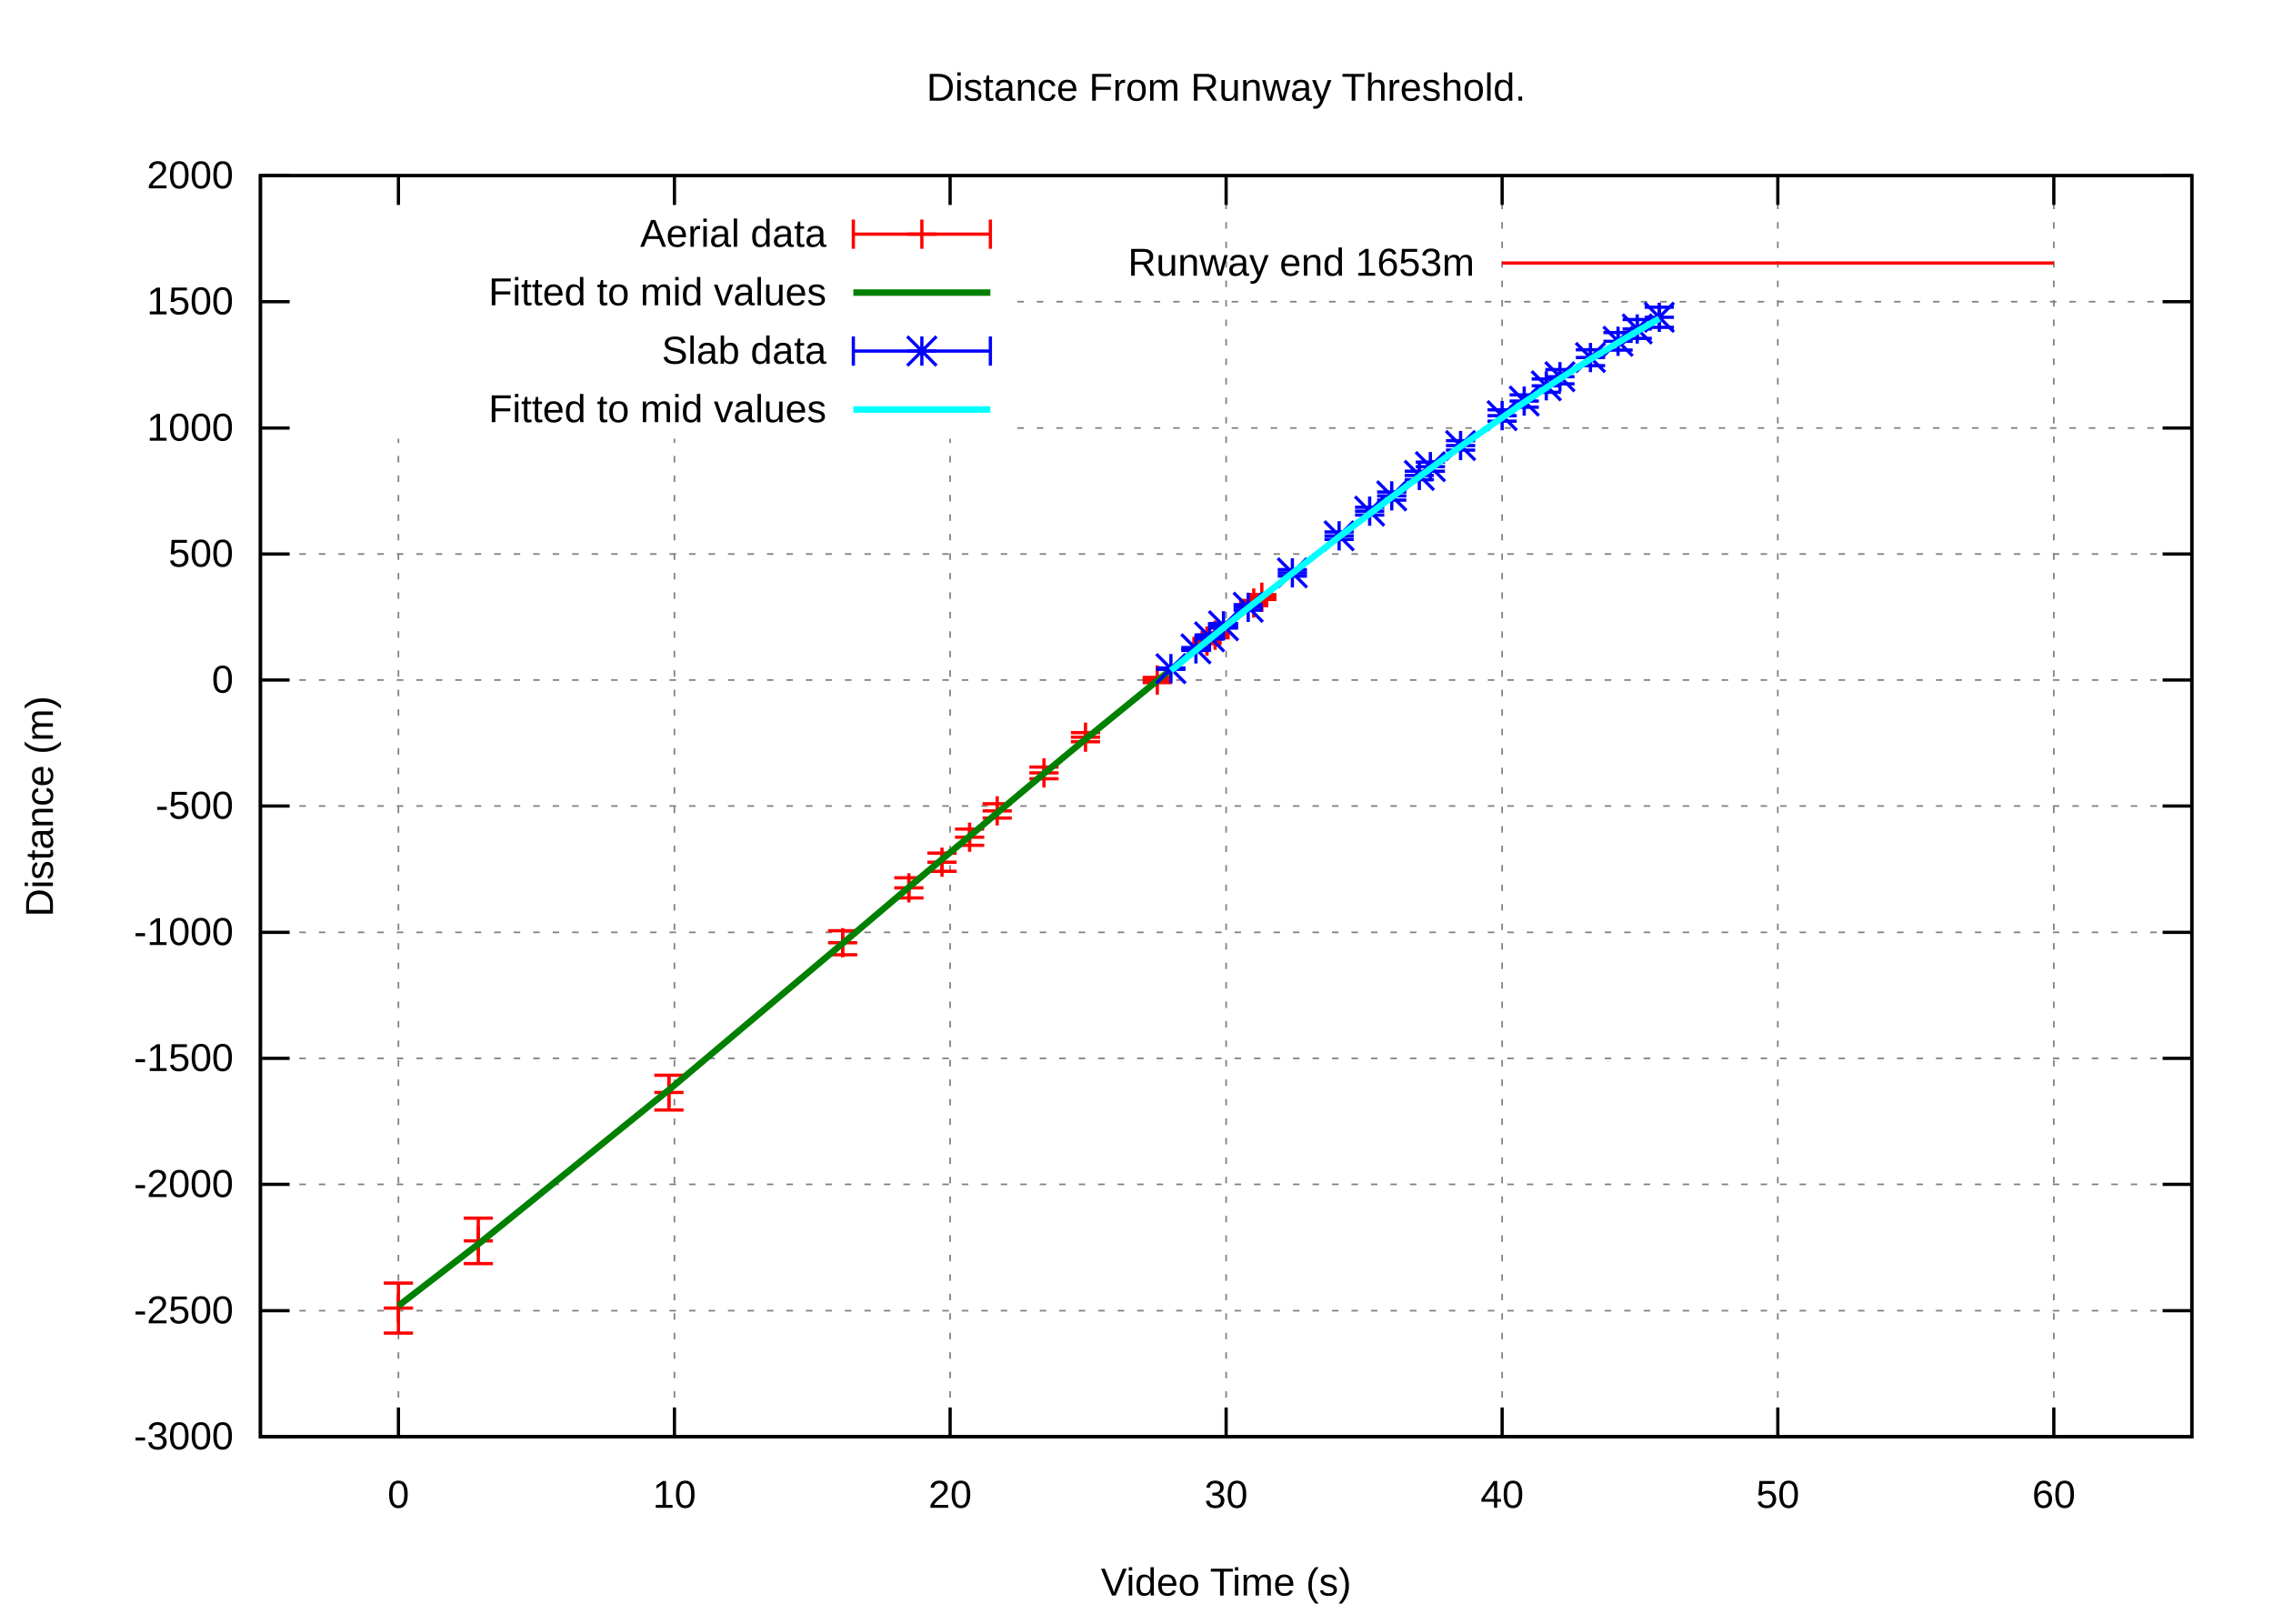
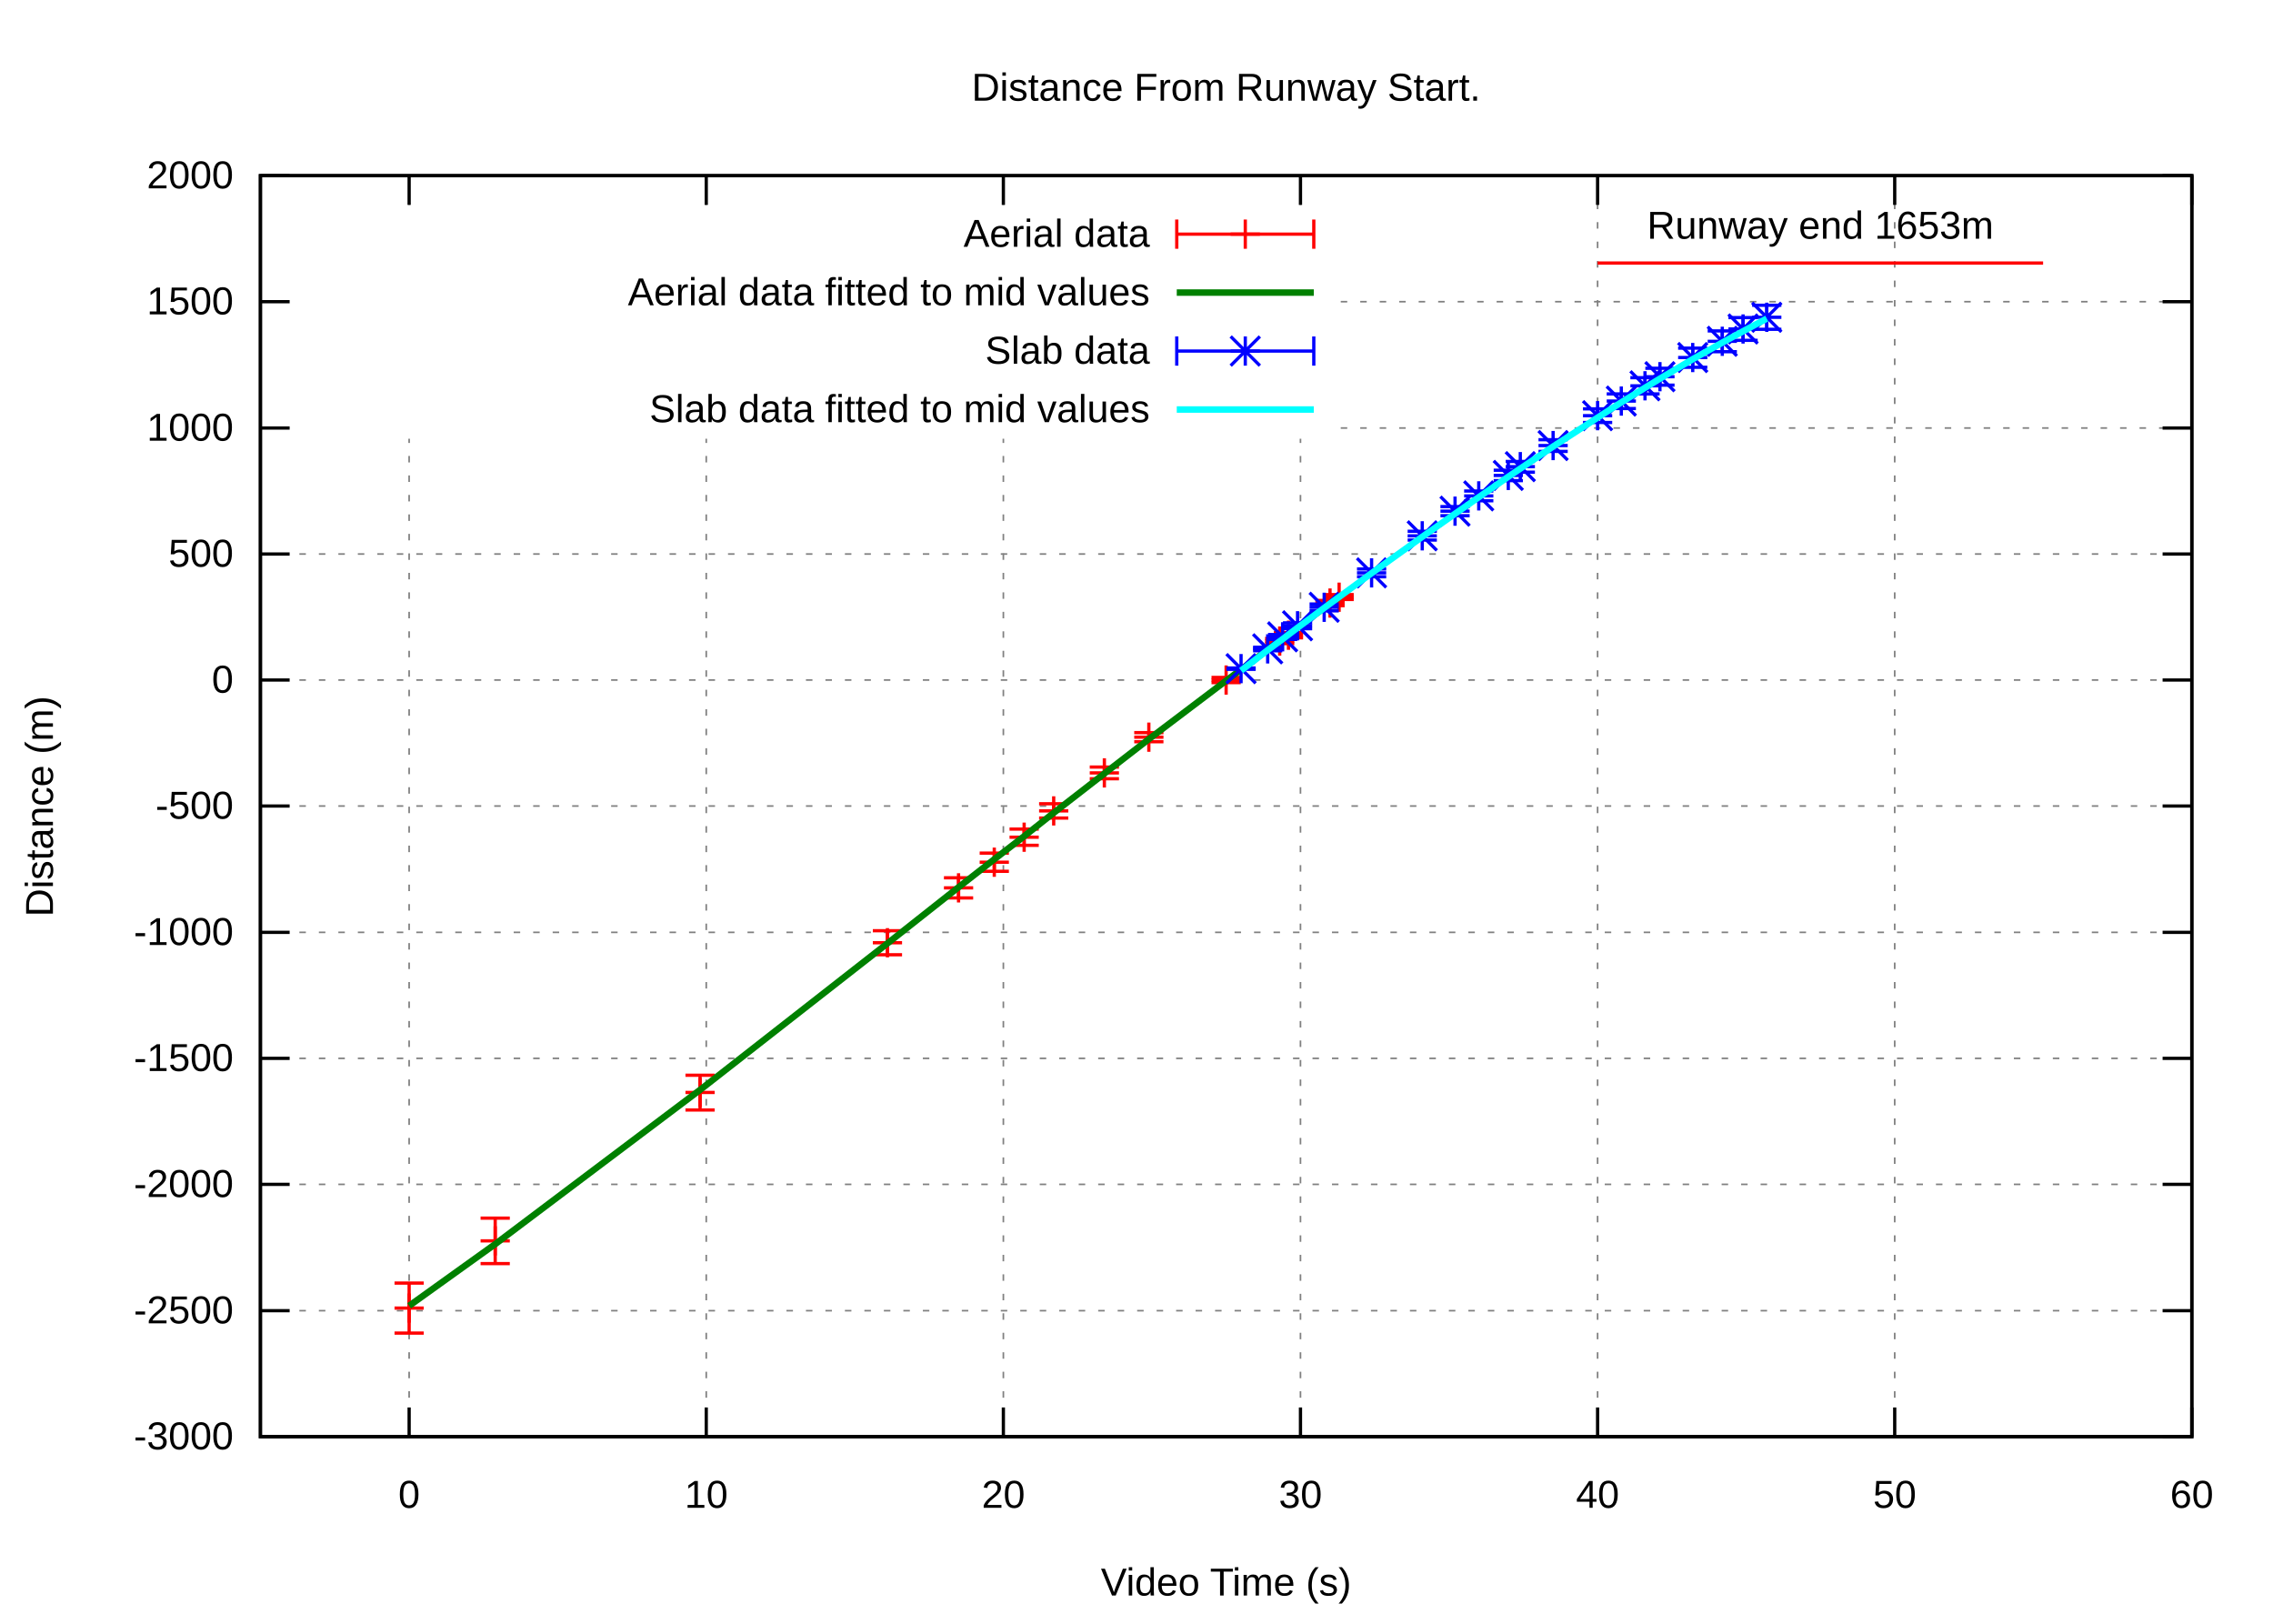
<svg xmlns="http://www.w3.org/2000/svg" xmlns:xlink="http://www.w3.org/1999/xlink" width="700" height="500" viewBox="0 0 700 500">
  <g id="gnuplot_canvas">
    <rect x="0" y="0" width="700" height="500" fill="none" />
    <defs>
      <circle id="gpDot" r="0.5" stroke-width="0.5" stroke="currentColor" />
      <path id="gpPt0" stroke-width="0.222" stroke="currentColor" d="M-1,0 h2 M0,-1 v2" />
      <path id="gpPt1" stroke-width="0.222" stroke="currentColor" d="M-1,-1 L1,1 M1,-1 L-1,1" />
      <path id="gpPt2" stroke-width="0.222" stroke="currentColor" d="M-1,0 L1,0 M0,-1 L0,1 M-1,-1 L1,1 M-1,1 L1,-1" />
      <rect id="gpPt3" stroke-width="0.222" stroke="currentColor" x="-1" y="-1" width="2" height="2" />
      <rect id="gpPt4" stroke-width="0.222" stroke="currentColor" fill="currentColor" x="-1" y="-1" width="2" height="2" />
      <circle id="gpPt5" stroke-width="0.222" stroke="currentColor" cx="0" cy="0" r="1" />
      <use xlink:href="#gpPt5" id="gpPt6" fill="currentColor" stroke="none" />
      <path id="gpPt7" stroke-width="0.222" stroke="currentColor" d="M0,-1.33 L-1.33,0.67 L1.33,0.67 z" />
      <use xlink:href="#gpPt7" id="gpPt8" fill="currentColor" stroke="none" />
      <use xlink:href="#gpPt7" id="gpPt9" stroke="currentColor" transform="rotate(180)" />
      <use xlink:href="#gpPt9" id="gpPt10" fill="currentColor" stroke="none" />
      <use xlink:href="#gpPt3" id="gpPt11" stroke="currentColor" transform="rotate(45)" />
      <use xlink:href="#gpPt11" id="gpPt12" fill="currentColor" stroke="none" />
      <path id="gpPt13" stroke-width="0.222" stroke="currentColor" d="M0,1.330 L1.265,0.411 L0.782,-1.067 L-0.782,-1.076 L-1.265,0.411 z" />
      <use xlink:href="#gpPt13" id="gpPt14" fill="currentColor" stroke="none" />
      <filter id="textbox" filterUnits="objectBoundingBox" x="0" y="0" height="1" width="1">
        <feFlood flood-color="white" flood-opacity="1" result="bgnd" />
        <feComposite in="SourceGraphic" in2="bgnd" operator="atop" />
      </filter>
      <filter id="greybox" filterUnits="objectBoundingBox" x="0" y="0" height="1" width="1">
        <feFlood flood-color="lightgrey" flood-opacity="1" result="grey" />
        <feComposite in="SourceGraphic" in2="grey" operator="atop" />
      </filter>
    </defs>
    <g fill="none" color="white" stroke="currentColor" stroke-width="1.00" stroke-linecap="butt" stroke-linejoin="miter">
</g>
    <g fill="none" color="black" stroke="currentColor" stroke-width="1.00" stroke-linecap="butt" stroke-linejoin="miter">
</g>
    <g fill="none" color="black" stroke="black" stroke-width="0.50" stroke-linecap="butt" stroke-linejoin="miter">
</g>
    <g fill="none" color="gray" stroke="currentColor" stroke-width="0.50" stroke-linecap="butt" stroke-linejoin="miter">
      <path stroke="gray" stroke-dasharray="2,4" class="gridline" d="M80.2,442.4 L675.0,442.4  " />
    </g>
    <g fill="none" color="gray" stroke="gray" stroke-width="1.00" stroke-linecap="butt" stroke-linejoin="miter">
</g>
    <g fill="none" color="black" stroke="currentColor" stroke-width="1.00" stroke-linecap="butt" stroke-linejoin="miter">
      <path stroke="black" d="M80.2,442.4 L89.2,442.4 M675.0,442.4 L666.0,442.4  " />
      <g transform="translate(71.9,446.3)" stroke="none" fill="black" font-family="Arial" font-size="12.00" text-anchor="end">
        <text>
          <tspan font-family="Arial">-3000</tspan>
        </text>
      </g>
    </g>
    <g fill="none" color="black" stroke="currentColor" stroke-width="1.00" stroke-linecap="butt" stroke-linejoin="miter">
</g>
    <g fill="none" color="black" stroke="black" stroke-width="0.50" stroke-linecap="butt" stroke-linejoin="miter">
</g>
    <g fill="none" color="gray" stroke="currentColor" stroke-width="0.50" stroke-linecap="butt" stroke-linejoin="miter">
      <path stroke="gray" stroke-dasharray="2,4" class="gridline" d="M80.2,403.6 L675.0,403.6  " />
    </g>
    <g fill="none" color="gray" stroke="gray" stroke-width="1.00" stroke-linecap="butt" stroke-linejoin="miter">
</g>
    <g fill="none" color="black" stroke="currentColor" stroke-width="1.00" stroke-linecap="butt" stroke-linejoin="miter">
      <path stroke="black" d="M80.2,403.6 L89.2,403.6 M675.0,403.6 L666.0,403.6  " />
      <g transform="translate(71.9,407.5)" stroke="none" fill="black" font-family="Arial" font-size="12.00" text-anchor="end">
        <text>
          <tspan font-family="Arial">-2500</tspan>
        </text>
      </g>
    </g>
    <g fill="none" color="black" stroke="currentColor" stroke-width="1.00" stroke-linecap="butt" stroke-linejoin="miter">
</g>
    <g fill="none" color="black" stroke="black" stroke-width="0.50" stroke-linecap="butt" stroke-linejoin="miter">
</g>
    <g fill="none" color="gray" stroke="currentColor" stroke-width="0.50" stroke-linecap="butt" stroke-linejoin="miter">
      <path stroke="gray" stroke-dasharray="2,4" class="gridline" d="M80.2,364.7 L675.0,364.7  " />
    </g>
    <g fill="none" color="gray" stroke="gray" stroke-width="1.00" stroke-linecap="butt" stroke-linejoin="miter">
</g>
    <g fill="none" color="black" stroke="currentColor" stroke-width="1.00" stroke-linecap="butt" stroke-linejoin="miter">
      <path stroke="black" d="M80.2,364.7 L89.2,364.7 M675.0,364.7 L666.0,364.7  " />
      <g transform="translate(71.9,368.6)" stroke="none" fill="black" font-family="Arial" font-size="12.00" text-anchor="end">
        <text>
          <tspan font-family="Arial">-2000</tspan>
        </text>
      </g>
    </g>
    <g fill="none" color="black" stroke="currentColor" stroke-width="1.00" stroke-linecap="butt" stroke-linejoin="miter">
</g>
    <g fill="none" color="black" stroke="black" stroke-width="0.50" stroke-linecap="butt" stroke-linejoin="miter">
</g>
    <g fill="none" color="gray" stroke="currentColor" stroke-width="0.50" stroke-linecap="butt" stroke-linejoin="miter">
      <path stroke="gray" stroke-dasharray="2,4" class="gridline" d="M80.2,325.9 L675.0,325.9  " />
    </g>
    <g fill="none" color="gray" stroke="gray" stroke-width="1.00" stroke-linecap="butt" stroke-linejoin="miter">
</g>
    <g fill="none" color="black" stroke="currentColor" stroke-width="1.00" stroke-linecap="butt" stroke-linejoin="miter">
      <path stroke="black" d="M80.2,325.9 L89.2,325.9 M675.0,325.9 L666.0,325.9  " />
      <g transform="translate(71.9,329.8)" stroke="none" fill="black" font-family="Arial" font-size="12.00" text-anchor="end">
        <text>
          <tspan font-family="Arial">-1500</tspan>
        </text>
      </g>
    </g>
    <g fill="none" color="black" stroke="currentColor" stroke-width="1.00" stroke-linecap="butt" stroke-linejoin="miter">
</g>
    <g fill="none" color="black" stroke="black" stroke-width="0.50" stroke-linecap="butt" stroke-linejoin="miter">
</g>
    <g fill="none" color="gray" stroke="currentColor" stroke-width="0.50" stroke-linecap="butt" stroke-linejoin="miter">
      <path stroke="gray" stroke-dasharray="2,4" class="gridline" d="M80.2,287.1 L675.0,287.1  " />
    </g>
    <g fill="none" color="gray" stroke="gray" stroke-width="1.00" stroke-linecap="butt" stroke-linejoin="miter">
</g>
    <g fill="none" color="black" stroke="currentColor" stroke-width="1.00" stroke-linecap="butt" stroke-linejoin="miter">
      <path stroke="black" d="M80.2,287.1 L89.2,287.1 M675.0,287.1 L666.0,287.1  " />
      <g transform="translate(71.9,291.0)" stroke="none" fill="black" font-family="Arial" font-size="12.00" text-anchor="end">
        <text>
          <tspan font-family="Arial">-1000</tspan>
        </text>
      </g>
    </g>
    <g fill="none" color="black" stroke="currentColor" stroke-width="1.00" stroke-linecap="butt" stroke-linejoin="miter">
</g>
    <g fill="none" color="black" stroke="black" stroke-width="0.50" stroke-linecap="butt" stroke-linejoin="miter">
</g>
    <g fill="none" color="gray" stroke="currentColor" stroke-width="0.50" stroke-linecap="butt" stroke-linejoin="miter">
      <path stroke="gray" stroke-dasharray="2,4" class="gridline" d="M80.2,248.2 L675.0,248.2  " />
    </g>
    <g fill="none" color="gray" stroke="gray" stroke-width="1.00" stroke-linecap="butt" stroke-linejoin="miter">
</g>
    <g fill="none" color="black" stroke="currentColor" stroke-width="1.00" stroke-linecap="butt" stroke-linejoin="miter">
      <path stroke="black" d="M80.2,248.2 L89.2,248.2 M675.0,248.2 L666.0,248.2  " />
      <g transform="translate(71.9,252.1)" stroke="none" fill="black" font-family="Arial" font-size="12.00" text-anchor="end">
        <text>
          <tspan font-family="Arial">-500</tspan>
        </text>
      </g>
    </g>
    <g fill="none" color="black" stroke="currentColor" stroke-width="1.00" stroke-linecap="butt" stroke-linejoin="miter">
</g>
    <g fill="none" color="black" stroke="black" stroke-width="0.50" stroke-linecap="butt" stroke-linejoin="miter">
</g>
    <g fill="none" color="gray" stroke="currentColor" stroke-width="0.50" stroke-linecap="butt" stroke-linejoin="miter">
      <path stroke="gray" stroke-dasharray="2,4" class="gridline" d="M80.2,209.4 L675.0,209.4  " />
    </g>
    <g fill="none" color="gray" stroke="gray" stroke-width="1.00" stroke-linecap="butt" stroke-linejoin="miter">
</g>
    <g fill="none" color="black" stroke="currentColor" stroke-width="1.00" stroke-linecap="butt" stroke-linejoin="miter">
      <path stroke="black" d="M80.2,209.4 L89.2,209.4 M675.0,209.4 L666.0,209.4  " />
      <g transform="translate(71.9,213.3)" stroke="none" fill="black" font-family="Arial" font-size="12.00" text-anchor="end">
        <text>
          <tspan font-family="Arial"> 0</tspan>
        </text>
      </g>
    </g>
    <g fill="none" color="black" stroke="currentColor" stroke-width="1.00" stroke-linecap="butt" stroke-linejoin="miter">
</g>
    <g fill="none" color="black" stroke="black" stroke-width="0.50" stroke-linecap="butt" stroke-linejoin="miter">
</g>
    <g fill="none" color="gray" stroke="currentColor" stroke-width="0.50" stroke-linecap="butt" stroke-linejoin="miter">
      <path stroke="gray" stroke-dasharray="2,4" class="gridline" d="M80.2,170.6 L675.0,170.6  " />
    </g>
    <g fill="none" color="gray" stroke="gray" stroke-width="1.00" stroke-linecap="butt" stroke-linejoin="miter">
</g>
    <g fill="none" color="black" stroke="currentColor" stroke-width="1.00" stroke-linecap="butt" stroke-linejoin="miter">
      <path stroke="black" d="M80.2,170.6 L89.2,170.6 M675.0,170.6 L666.0,170.6  " />
      <g transform="translate(71.9,174.5)" stroke="none" fill="black" font-family="Arial" font-size="12.00" text-anchor="end">
        <text>
          <tspan font-family="Arial"> 500</tspan>
        </text>
      </g>
    </g>
    <g fill="none" color="black" stroke="currentColor" stroke-width="1.00" stroke-linecap="butt" stroke-linejoin="miter">
</g>
    <g fill="none" color="black" stroke="black" stroke-width="0.50" stroke-linecap="butt" stroke-linejoin="miter">
</g>
    <g fill="none" color="gray" stroke="currentColor" stroke-width="0.50" stroke-linecap="butt" stroke-linejoin="miter">
-       <path stroke="gray" stroke-dasharray="2,4" class="gridline" d="M80.2,131.8 L88.5,131.8 M313.3,131.8 L675.0,131.8  " />
+       <path stroke="gray" stroke-dasharray="2,4" class="gridline" d="M80.2,131.8 L88.5,131.8 M412.9,131.8 L675.0,131.8  " />
    </g>
    <g fill="none" color="gray" stroke="gray" stroke-width="1.00" stroke-linecap="butt" stroke-linejoin="miter">
</g>
    <g fill="none" color="black" stroke="currentColor" stroke-width="1.00" stroke-linecap="butt" stroke-linejoin="miter">
      <path stroke="black" d="M80.2,131.8 L89.2,131.8 M675.0,131.8 L666.0,131.8  " />
      <g transform="translate(71.9,135.7)" stroke="none" fill="black" font-family="Arial" font-size="12.00" text-anchor="end">
        <text>
          <tspan font-family="Arial"> 1000</tspan>
        </text>
      </g>
    </g>
    <g fill="none" color="black" stroke="currentColor" stroke-width="1.00" stroke-linecap="butt" stroke-linejoin="miter">
</g>
    <g fill="none" color="black" stroke="black" stroke-width="0.50" stroke-linecap="butt" stroke-linejoin="miter">
</g>
    <g fill="none" color="gray" stroke="currentColor" stroke-width="0.50" stroke-linecap="butt" stroke-linejoin="miter">
-       <path stroke="gray" stroke-dasharray="2,4" class="gridline" d="M80.2,92.9 L88.5,92.9 M313.3,92.9 L675.0,92.9  " />
+       <path stroke="gray" stroke-dasharray="2,4" class="gridline" d="M80.2,92.9 L88.5,92.9 M412.9,92.9 L675.0,92.9  " />
    </g>
    <g fill="none" color="gray" stroke="gray" stroke-width="1.00" stroke-linecap="butt" stroke-linejoin="miter">
</g>
    <g fill="none" color="black" stroke="currentColor" stroke-width="1.00" stroke-linecap="butt" stroke-linejoin="miter">
      <path stroke="black" d="M80.2,92.9 L89.2,92.9 M675.0,92.9 L666.0,92.9  " />
      <g transform="translate(71.9,96.8)" stroke="none" fill="black" font-family="Arial" font-size="12.00" text-anchor="end">
        <text>
          <tspan font-family="Arial"> 1500</tspan>
        </text>
      </g>
    </g>
    <g fill="none" color="black" stroke="currentColor" stroke-width="1.00" stroke-linecap="butt" stroke-linejoin="miter">
</g>
    <g fill="none" color="black" stroke="black" stroke-width="0.50" stroke-linecap="butt" stroke-linejoin="miter">
</g>
    <g fill="none" color="gray" stroke="currentColor" stroke-width="0.50" stroke-linecap="butt" stroke-linejoin="miter">
      <path stroke="gray" stroke-dasharray="2,4" class="gridline" d="M80.2,54.1 L675.0,54.1  " />
    </g>
    <g fill="none" color="gray" stroke="gray" stroke-width="1.00" stroke-linecap="butt" stroke-linejoin="miter">
</g>
    <g fill="none" color="black" stroke="currentColor" stroke-width="1.00" stroke-linecap="butt" stroke-linejoin="miter">
      <path stroke="black" d="M80.2,54.1 L89.2,54.1 M675.0,54.1 L666.0,54.1  " />
      <g transform="translate(71.9,58.0)" stroke="none" fill="black" font-family="Arial" font-size="12.00" text-anchor="end">
        <text>
          <tspan font-family="Arial"> 2000</tspan>
        </text>
      </g>
    </g>
    <g fill="none" color="black" stroke="currentColor" stroke-width="1.00" stroke-linecap="butt" stroke-linejoin="miter">
</g>
    <g fill="none" color="black" stroke="black" stroke-width="0.50" stroke-linecap="butt" stroke-linejoin="miter">
</g>
    <g fill="none" color="gray" stroke="currentColor" stroke-width="0.50" stroke-linecap="butt" stroke-linejoin="miter">
-       <path stroke="gray" stroke-dasharray="2,4" class="gridline" d="M122.7,442.4 L122.7,135.1 M122.7,63.1 L122.7,54.1  " />
-     </g>
-     <g fill="none" color="gray" stroke="gray" stroke-width="1.00" stroke-linecap="butt" stroke-linejoin="miter">
- </g>
-     <g fill="none" color="black" stroke="currentColor" stroke-width="1.00" stroke-linecap="butt" stroke-linejoin="miter">
-       <path stroke="black" d="M122.7,442.4 L122.7,433.4 M122.7,54.1 L122.7,63.1  " />
-       <g transform="translate(122.7,464.3)" stroke="none" fill="black" font-family="Arial" font-size="12.00" text-anchor="middle">
+       <path stroke="gray" stroke-dasharray="2,4" class="gridline" d="M126.0,442.4 L126.0,135.1 M126.0,63.1 L126.0,54.1  " />
+     </g>
+     <g fill="none" color="gray" stroke="gray" stroke-width="1.00" stroke-linecap="butt" stroke-linejoin="miter">
+ </g>
+     <g fill="none" color="black" stroke="currentColor" stroke-width="1.00" stroke-linecap="butt" stroke-linejoin="miter">
+       <path stroke="black" d="M126.0,442.4 L126.0,433.4 M126.0,54.1 L126.0,63.1  " />
+       <g transform="translate(126.0,464.3)" stroke="none" fill="black" font-family="Arial" font-size="12.00" text-anchor="middle">
        <text>
          <tspan font-family="Arial"> 0</tspan>
        </text>
      </g>
    </g>
    <g fill="none" color="black" stroke="currentColor" stroke-width="1.00" stroke-linecap="butt" stroke-linejoin="miter">
</g>
    <g fill="none" color="black" stroke="black" stroke-width="0.50" stroke-linecap="butt" stroke-linejoin="miter">
</g>
    <g fill="none" color="gray" stroke="currentColor" stroke-width="0.50" stroke-linecap="butt" stroke-linejoin="miter">
-       <path stroke="gray" stroke-dasharray="2,4" class="gridline" d="M207.7,442.4 L207.7,135.1 M207.7,63.1 L207.7,54.1  " />
-     </g>
-     <g fill="none" color="gray" stroke="gray" stroke-width="1.00" stroke-linecap="butt" stroke-linejoin="miter">
- </g>
-     <g fill="none" color="black" stroke="currentColor" stroke-width="1.00" stroke-linecap="butt" stroke-linejoin="miter">
-       <path stroke="black" d="M207.7,442.4 L207.7,433.4 M207.7,54.1 L207.7,63.1  " />
-       <g transform="translate(207.7,464.3)" stroke="none" fill="black" font-family="Arial" font-size="12.00" text-anchor="middle">
+       <path stroke="gray" stroke-dasharray="2,4" class="gridline" d="M217.5,442.4 L217.5,135.1 M217.5,63.1 L217.5,54.1  " />
+     </g>
+     <g fill="none" color="gray" stroke="gray" stroke-width="1.00" stroke-linecap="butt" stroke-linejoin="miter">
+ </g>
+     <g fill="none" color="black" stroke="currentColor" stroke-width="1.00" stroke-linecap="butt" stroke-linejoin="miter">
+       <path stroke="black" d="M217.5,442.4 L217.5,433.4 M217.5,54.1 L217.5,63.1  " />
+       <g transform="translate(217.5,464.3)" stroke="none" fill="black" font-family="Arial" font-size="12.00" text-anchor="middle">
        <text>
          <tspan font-family="Arial"> 10</tspan>
        </text>
      </g>
    </g>
    <g fill="none" color="black" stroke="currentColor" stroke-width="1.00" stroke-linecap="butt" stroke-linejoin="miter">
</g>
    <g fill="none" color="black" stroke="black" stroke-width="0.50" stroke-linecap="butt" stroke-linejoin="miter">
</g>
    <g fill="none" color="gray" stroke="currentColor" stroke-width="0.50" stroke-linecap="butt" stroke-linejoin="miter">
-       <path stroke="gray" stroke-dasharray="2,4" class="gridline" d="M292.6,442.4 L292.6,135.1 M292.6,63.1 L292.6,54.1  " />
-     </g>
-     <g fill="none" color="gray" stroke="gray" stroke-width="1.00" stroke-linecap="butt" stroke-linejoin="miter">
- </g>
-     <g fill="none" color="black" stroke="currentColor" stroke-width="1.00" stroke-linecap="butt" stroke-linejoin="miter">
-       <path stroke="black" d="M292.6,442.4 L292.6,433.4 M292.6,54.1 L292.6,63.1  " />
-       <g transform="translate(292.6,464.3)" stroke="none" fill="black" font-family="Arial" font-size="12.00" text-anchor="middle">
+       <path stroke="gray" stroke-dasharray="2,4" class="gridline" d="M309.0,442.4 L309.0,135.1 M309.0,63.1 L309.0,54.1  " />
+     </g>
+     <g fill="none" color="gray" stroke="gray" stroke-width="1.00" stroke-linecap="butt" stroke-linejoin="miter">
+ </g>
+     <g fill="none" color="black" stroke="currentColor" stroke-width="1.00" stroke-linecap="butt" stroke-linejoin="miter">
+       <path stroke="black" d="M309.0,442.4 L309.0,433.4 M309.0,54.1 L309.0,63.1  " />
+       <g transform="translate(309.0,464.3)" stroke="none" fill="black" font-family="Arial" font-size="12.00" text-anchor="middle">
        <text>
          <tspan font-family="Arial"> 20</tspan>
        </text>
      </g>
    </g>
    <g fill="none" color="black" stroke="currentColor" stroke-width="1.00" stroke-linecap="butt" stroke-linejoin="miter">
</g>
    <g fill="none" color="black" stroke="black" stroke-width="0.50" stroke-linecap="butt" stroke-linejoin="miter">
</g>
    <g fill="none" color="gray" stroke="currentColor" stroke-width="0.50" stroke-linecap="butt" stroke-linejoin="miter">
-       <path stroke="gray" stroke-dasharray="2,4" class="gridline" d="M377.6,442.4 L377.6,54.1  " />
-     </g>
-     <g fill="none" color="gray" stroke="gray" stroke-width="1.00" stroke-linecap="butt" stroke-linejoin="miter">
- </g>
-     <g fill="none" color="black" stroke="currentColor" stroke-width="1.00" stroke-linecap="butt" stroke-linejoin="miter">
-       <path stroke="black" d="M377.6,442.4 L377.6,433.4 M377.6,54.1 L377.6,63.1  " />
-       <g transform="translate(377.6,464.3)" stroke="none" fill="black" font-family="Arial" font-size="12.00" text-anchor="middle">
+       <path stroke="gray" stroke-dasharray="2,4" class="gridline" d="M400.5,442.4 L400.5,135.1 M400.5,63.1 L400.5,54.1  " />
+     </g>
+     <g fill="none" color="gray" stroke="gray" stroke-width="1.00" stroke-linecap="butt" stroke-linejoin="miter">
+ </g>
+     <g fill="none" color="black" stroke="currentColor" stroke-width="1.00" stroke-linecap="butt" stroke-linejoin="miter">
+       <path stroke="black" d="M400.5,442.4 L400.5,433.4 M400.5,54.1 L400.5,63.1  " />
+       <g transform="translate(400.5,464.3)" stroke="none" fill="black" font-family="Arial" font-size="12.00" text-anchor="middle">
        <text>
          <tspan font-family="Arial"> 30</tspan>
        </text>
      </g>
    </g>
    <g fill="none" color="black" stroke="currentColor" stroke-width="1.00" stroke-linecap="butt" stroke-linejoin="miter">
</g>
    <g fill="none" color="black" stroke="black" stroke-width="0.50" stroke-linecap="butt" stroke-linejoin="miter">
</g>
    <g fill="none" color="gray" stroke="currentColor" stroke-width="0.50" stroke-linecap="butt" stroke-linejoin="miter">
-       <path stroke="gray" stroke-dasharray="2,4" class="gridline" d="M462.6,442.4 L462.6,54.1  " />
-     </g>
-     <g fill="none" color="gray" stroke="gray" stroke-width="1.00" stroke-linecap="butt" stroke-linejoin="miter">
- </g>
-     <g fill="none" color="black" stroke="currentColor" stroke-width="1.00" stroke-linecap="butt" stroke-linejoin="miter">
-       <path stroke="black" d="M462.6,442.4 L462.6,433.4 M462.6,54.1 L462.6,63.1  " />
-       <g transform="translate(462.6,464.3)" stroke="none" fill="black" font-family="Arial" font-size="12.00" text-anchor="middle">
+       <path stroke="gray" stroke-dasharray="2,4" class="gridline" d="M492.0,442.4 L492.0,54.1  " />
+     </g>
+     <g fill="none" color="gray" stroke="gray" stroke-width="1.00" stroke-linecap="butt" stroke-linejoin="miter">
+ </g>
+     <g fill="none" color="black" stroke="currentColor" stroke-width="1.00" stroke-linecap="butt" stroke-linejoin="miter">
+       <path stroke="black" d="M492.0,442.4 L492.0,433.4 M492.0,54.1 L492.0,63.1  " />
+       <g transform="translate(492.0,464.3)" stroke="none" fill="black" font-family="Arial" font-size="12.00" text-anchor="middle">
        <text>
          <tspan font-family="Arial"> 40</tspan>
        </text>
      </g>
    </g>
    <g fill="none" color="black" stroke="currentColor" stroke-width="1.00" stroke-linecap="butt" stroke-linejoin="miter">
</g>
    <g fill="none" color="black" stroke="black" stroke-width="0.50" stroke-linecap="butt" stroke-linejoin="miter">
</g>
    <g fill="none" color="gray" stroke="currentColor" stroke-width="0.50" stroke-linecap="butt" stroke-linejoin="miter">
-       <path stroke="gray" stroke-dasharray="2,4" class="gridline" d="M547.5,442.4 L547.5,54.1  " />
-     </g>
-     <g fill="none" color="gray" stroke="gray" stroke-width="1.00" stroke-linecap="butt" stroke-linejoin="miter">
- </g>
-     <g fill="none" color="black" stroke="currentColor" stroke-width="1.00" stroke-linecap="butt" stroke-linejoin="miter">
-       <path stroke="black" d="M547.5,442.4 L547.5,433.4 M547.5,54.1 L547.5,63.1  " />
-       <g transform="translate(547.5,464.3)" stroke="none" fill="black" font-family="Arial" font-size="12.00" text-anchor="middle">
+       <path stroke="gray" stroke-dasharray="2,4" class="gridline" d="M583.5,442.4 L583.5,54.1  " />
+     </g>
+     <g fill="none" color="gray" stroke="gray" stroke-width="1.00" stroke-linecap="butt" stroke-linejoin="miter">
+ </g>
+     <g fill="none" color="black" stroke="currentColor" stroke-width="1.00" stroke-linecap="butt" stroke-linejoin="miter">
+       <path stroke="black" d="M583.5,442.4 L583.5,433.4 M583.5,54.1 L583.5,63.1  " />
+       <g transform="translate(583.5,464.3)" stroke="none" fill="black" font-family="Arial" font-size="12.00" text-anchor="middle">
        <text>
          <tspan font-family="Arial"> 50</tspan>
        </text>
      </g>
    </g>
    <g fill="none" color="black" stroke="currentColor" stroke-width="1.00" stroke-linecap="butt" stroke-linejoin="miter">
</g>
    <g fill="none" color="black" stroke="black" stroke-width="0.50" stroke-linecap="butt" stroke-linejoin="miter">
</g>
    <g fill="none" color="gray" stroke="currentColor" stroke-width="0.50" stroke-linecap="butt" stroke-linejoin="miter">
-       <path stroke="gray" stroke-dasharray="2,4" class="gridline" d="M632.5,442.4 L632.5,54.1  " />
-     </g>
-     <g fill="none" color="gray" stroke="gray" stroke-width="1.00" stroke-linecap="butt" stroke-linejoin="miter">
- </g>
-     <g fill="none" color="black" stroke="currentColor" stroke-width="1.00" stroke-linecap="butt" stroke-linejoin="miter">
-       <path stroke="black" d="M632.5,442.4 L632.5,433.4 M632.5,54.1 L632.5,63.1  " />
-       <g transform="translate(632.5,464.3)" stroke="none" fill="black" font-family="Arial" font-size="12.00" text-anchor="middle">
+       <path stroke="gray" stroke-dasharray="2,4" class="gridline" d="M675.0,442.4 L675.0,54.1  " />
+     </g>
+     <g fill="none" color="gray" stroke="gray" stroke-width="1.00" stroke-linecap="butt" stroke-linejoin="miter">
+ </g>
+     <g fill="none" color="black" stroke="currentColor" stroke-width="1.00" stroke-linecap="butt" stroke-linejoin="miter">
+       <path stroke="black" d="M675.0,442.4 L675.0,433.4 M675.0,54.1 L675.0,63.1  " />
+       <g transform="translate(675.0,464.3)" stroke="none" fill="black" font-family="Arial" font-size="12.00" text-anchor="middle">
        <text>
          <tspan font-family="Arial"> 60</tspan>
        </text>
      </g>
    </g>
    <g fill="none" color="black" stroke="currentColor" stroke-width="1.00" stroke-linecap="butt" stroke-linejoin="miter">
</g>
    <g fill="none" color="black" stroke="currentColor" stroke-width="1.00" stroke-linecap="butt" stroke-linejoin="miter">
      <path stroke="black" d="M80.2,54.1 L80.2,442.4 L675.0,442.4 L675.0,54.1 L80.2,54.1 Z  " />
-       <g transform="translate(454.1,84.9)" stroke="none" fill="black" font-family="Arial" font-size="12.00" text-anchor="end">
+       <g transform="translate(560.6,73.5)" stroke="none" fill="black" font-family="Arial" font-size="12.00" text-anchor="middle">
        <text>
          <tspan font-family="Arial">Runway end 1653m</tspan>
        </text>
      </g>
    </g>
    <g fill="none" color="black" stroke="currentColor" stroke-width="1.00" stroke-linecap="butt" stroke-linejoin="miter">
-       <path stroke="red" d="M462.6,81.0 L632.5,81.0  " />
+       <path stroke="red" d="M492.0,81.0 L629.2,81.0  " />
    </g>
    <g fill="none" color="black" stroke="currentColor" stroke-width="1.00" stroke-linecap="butt" stroke-linejoin="miter">
      <g transform="translate(16.3,248.3) rotate(270)" stroke="none" fill="black" font-family="Arial" font-size="12.00" text-anchor="middle">
        <text>
          <tspan font-family="Arial">Distance (m)</tspan>
        </text>
      </g>
    </g>
    <g fill="none" color="black" stroke="currentColor" stroke-width="1.00" stroke-linecap="butt" stroke-linejoin="miter">
      <g transform="translate(377.6,491.3)" stroke="none" fill="black" font-family="Arial" font-size="12.00" text-anchor="middle">
        <text>
          <tspan font-family="Arial">Video Time (s)</tspan>
        </text>
      </g>
    </g>
    <g fill="none" color="black" stroke="currentColor" stroke-width="1.00" stroke-linecap="butt" stroke-linejoin="miter">
      <g transform="translate(377.6,31.0)" stroke="none" fill="black" font-family="Arial" font-size="12.00" text-anchor="middle">
        <text>
-           <tspan font-family="Arial">Distance From Runway Threshold.</tspan>
+           <tspan font-family="Arial">Distance From Runway Start.</tspan>
        </text>
      </g>
    </g>
    <g id="gnuplot_plot_1">
      <g fill="none" color="black" stroke="currentColor" stroke-width="1.00" stroke-linecap="butt" stroke-linejoin="miter">
-         <g transform="translate(254.5,76.0)" stroke="none" fill="black" font-family="Arial" font-size="12.00" text-anchor="end">
+         <g transform="translate(354.1,76.0)" stroke="none" fill="black" font-family="Arial" font-size="12.00" text-anchor="end">
          <text>
            <tspan font-family="Arial">Aerial data</tspan>
          </text>
        </g>
      </g>
      <g fill="none" color="black" stroke="currentColor" stroke-width="1.00" stroke-linecap="butt" stroke-linejoin="miter">
-         <path stroke="red" d="M262.8,72.1 L305.0,72.1 M262.8,67.6 L262.8,76.6 M305.0,67.6 L305.0,76.6 M122.7,395.1 L122.7,410.5   M118.2,395.1 L127.2,395.1 M118.2,410.5 L127.2,410.5 M147.3,375.1 L147.3,389.1 M142.8,375.1 L151.8,375.1   M142.8,389.1 L151.8,389.1 M206.0,331.1 L206.0,341.8 M201.5,331.1 L210.5,331.1 M201.5,341.8 L210.5,341.8   M259.5,286.6 L259.5,294.0 M255.0,286.6 L264.0,286.6 M255.0,294.0 L264.0,294.0 M279.9,270.3 L279.9,276.5   M275.4,270.3 L284.4,270.3 M275.4,276.5 L284.4,276.5 M290.1,262.7 L290.1,268.3 M285.6,262.7 L294.6,262.7   M285.6,268.3 L294.6,268.3 M298.6,255.3 L298.6,260.3 M294.1,255.3 L303.1,255.3 M294.1,260.3 L303.1,260.3   M307.1,247.5 L307.1,251.9 M302.6,247.5 L311.6,247.5 M302.6,251.9 L311.6,251.9 M321.5,236.2 L321.5,239.8   M317.0,236.2 L326.0,236.2 M317.0,239.8 L326.0,239.8 M334.3,225.6 L334.3,228.4 M329.8,225.6 L338.8,225.6   M329.8,228.4 L338.8,228.4 M356.4,208.6 L356.4,210.2 M351.9,208.6 L360.9,208.6 M351.9,210.2 L360.9,210.2   M371.7,196.6 L371.7,198.2 M367.2,196.6 L376.2,196.6 M367.2,198.2 L376.2,198.2 M374.2,194.8 L374.2,196.4   M369.7,194.8 L378.7,194.8 M369.7,196.4 L378.7,196.4 M386.1,184.9 L386.1,186.5 M381.6,184.9 L390.6,184.9   M381.6,186.5 L390.6,186.5 M388.6,183.1 L388.6,184.6 M384.1,183.1 L393.1,183.1 M384.1,184.6 L393.1,184.6    " />
-         <use xlink:href="#gpPt0" transform="translate(122.7,402.8) scale(4.50)" color="red" />
-         <use xlink:href="#gpPt0" transform="translate(147.3,382.1) scale(4.50)" color="red" />
-         <use xlink:href="#gpPt0" transform="translate(206.0,336.4) scale(4.50)" color="red" />
-         <use xlink:href="#gpPt0" transform="translate(259.5,290.3) scale(4.50)" color="red" />
-         <use xlink:href="#gpPt0" transform="translate(279.9,273.4) scale(4.50)" color="red" />
-         <use xlink:href="#gpPt0" transform="translate(290.1,265.5) scale(4.50)" color="red" />
-         <use xlink:href="#gpPt0" transform="translate(298.6,257.8) scale(4.50)" color="red" />
-         <use xlink:href="#gpPt0" transform="translate(307.1,249.7) scale(4.50)" color="red" />
-         <use xlink:href="#gpPt0" transform="translate(321.5,238.0) scale(4.50)" color="red" />
-         <use xlink:href="#gpPt0" transform="translate(334.3,227.0) scale(4.50)" color="red" />
-         <use xlink:href="#gpPt0" transform="translate(356.4,209.4) scale(4.50)" color="red" />
-         <use xlink:href="#gpPt0" transform="translate(371.7,197.4) scale(4.50)" color="red" />
-         <use xlink:href="#gpPt0" transform="translate(374.2,195.6) scale(4.50)" color="red" />
-         <use xlink:href="#gpPt0" transform="translate(386.1,185.7) scale(4.50)" color="red" />
-         <use xlink:href="#gpPt0" transform="translate(388.6,183.9) scale(4.50)" color="red" />
-         <use xlink:href="#gpPt0" transform="translate(283.9,72.1) scale(4.50)" color="red" />
+         <path stroke="red" d="M362.4,72.1 L404.6,72.1 M362.4,67.6 L362.4,76.6 M404.6,67.6 L404.6,76.6 M126.0,395.1 L126.0,410.5   M121.5,395.1 L130.5,395.1 M121.5,410.5 L130.5,410.5 M152.5,375.1 L152.5,389.1 M148.0,375.1 L157.0,375.1   M148.0,389.1 L157.0,389.1 M215.6,331.1 L215.6,341.8 M211.1,331.1 L220.1,331.1 M211.1,341.8 L220.1,341.8   M273.3,286.6 L273.3,294.0 M268.8,286.6 L277.8,286.6 M268.8,294.0 L277.8,294.0 M295.2,270.3 L295.2,276.5   M290.7,270.3 L299.7,270.3 M290.7,276.5 L299.7,276.5 M306.2,262.7 L306.2,268.3 M301.7,262.7 L310.7,262.7   M301.7,268.3 L310.7,268.3 M315.4,255.3 L315.4,260.3 M310.9,255.3 L319.9,255.3 M310.9,260.3 L319.9,260.3   M324.5,247.5 L324.5,251.9 M320.0,247.5 L329.0,247.5 M320.0,251.9 L329.0,251.9 M340.1,236.2 L340.1,239.8   M335.6,236.2 L344.6,236.2 M335.6,239.8 L344.6,239.8 M353.8,225.6 L353.8,228.4 M349.3,225.6 L358.3,225.6   M349.3,228.4 L358.3,228.4 M377.6,208.6 L377.6,210.2 M373.1,208.6 L382.1,208.6 M373.1,210.2 L382.1,210.2   M394.1,196.6 L394.1,198.2 M389.6,196.6 L398.6,196.6 M389.6,198.2 L398.6,198.2 M396.8,194.8 L396.8,196.4   M392.3,194.8 L401.3,194.8 M392.3,196.4 L401.3,196.4 M409.6,184.9 L409.6,186.5 M405.1,184.9 L414.1,184.9   M405.1,186.5 L414.1,186.5 M412.4,183.1 L412.4,184.6 M407.9,183.1 L416.9,183.1 M407.9,184.6 L416.9,184.6    " />
+         <use xlink:href="#gpPt0" transform="translate(126.0,402.8) scale(4.50)" color="red" />
+         <use xlink:href="#gpPt0" transform="translate(152.5,382.1) scale(4.50)" color="red" />
+         <use xlink:href="#gpPt0" transform="translate(215.6,336.4) scale(4.50)" color="red" />
+         <use xlink:href="#gpPt0" transform="translate(273.3,290.3) scale(4.50)" color="red" />
+         <use xlink:href="#gpPt0" transform="translate(295.2,273.4) scale(4.50)" color="red" />
+         <use xlink:href="#gpPt0" transform="translate(306.2,265.5) scale(4.50)" color="red" />
+         <use xlink:href="#gpPt0" transform="translate(315.4,257.8) scale(4.50)" color="red" />
+         <use xlink:href="#gpPt0" transform="translate(324.5,249.7) scale(4.50)" color="red" />
+         <use xlink:href="#gpPt0" transform="translate(340.1,238.0) scale(4.50)" color="red" />
+         <use xlink:href="#gpPt0" transform="translate(353.8,227.0) scale(4.50)" color="red" />
+         <use xlink:href="#gpPt0" transform="translate(377.6,209.4) scale(4.50)" color="red" />
+         <use xlink:href="#gpPt0" transform="translate(394.1,197.4) scale(4.50)" color="red" />
+         <use xlink:href="#gpPt0" transform="translate(396.8,195.6) scale(4.50)" color="red" />
+         <use xlink:href="#gpPt0" transform="translate(409.6,185.7) scale(4.50)" color="red" />
+         <use xlink:href="#gpPt0" transform="translate(412.4,183.9) scale(4.50)" color="red" />
+         <use xlink:href="#gpPt0" transform="translate(383.5,72.1) scale(4.50)" color="red" />
      </g>
    </g>
    <g id="gnuplot_plot_2">
      <g fill="none" color="white" stroke="red" stroke-width="2.00" stroke-linecap="butt" stroke-linejoin="miter">
</g>
      <g fill="none" color="black" stroke="currentColor" stroke-width="2.00" stroke-linecap="butt" stroke-linejoin="miter">
-         <g transform="translate(254.5,94.0)" stroke="none" fill="black" font-family="Arial" font-size="12.00" text-anchor="end">
+         <g transform="translate(354.1,94.0)" stroke="none" fill="black" font-family="Arial" font-size="12.00" text-anchor="end">
          <text>
-             <tspan font-family="Arial">Fitted to mid values</tspan>
+             <tspan font-family="Arial">Aerial data fitted to mid values</tspan>
          </text>
        </g>
      </g>
      <g fill="none" color="black" stroke="currentColor" stroke-width="2.00" stroke-linecap="butt" stroke-linejoin="miter">
-         <path stroke="green" d="M262.8,90.1 L305.0,90.1 M122.7,402.1 L147.3,383.1 L206.0,335.6 L259.5,290.5 L279.9,273.2 L290.1,264.6   L298.6,257.5 L307.1,250.3 L321.5,238.2 L334.3,227.6 L356.4,209.6 L371.7,197.3 L374.2,195.2 L386.1,185.9   L388.6,183.9  " />
+         <path stroke="green" d="M362.4,90.1 L404.6,90.1 M126.0,402.1 L152.5,383.1 L215.6,335.6 L273.3,290.5 L295.2,273.2 L306.2,264.6   L315.4,257.5 L324.5,250.3 L340.1,238.2 L353.8,227.6 L377.6,209.6 L394.1,197.3 L396.8,195.2 L409.6,185.9   L412.4,183.9  " />
      </g>
    </g>
    <g id="gnuplot_plot_3">
      <g fill="none" color="white" stroke="green" stroke-width="1.00" stroke-linecap="butt" stroke-linejoin="miter">
</g>
      <g fill="none" color="black" stroke="currentColor" stroke-width="1.00" stroke-linecap="butt" stroke-linejoin="miter">
-         <g transform="translate(254.5,112.0)" stroke="none" fill="black" font-family="Arial" font-size="12.00" text-anchor="end">
+         <g transform="translate(354.1,112.0)" stroke="none" fill="black" font-family="Arial" font-size="12.00" text-anchor="end">
          <text>
            <tspan font-family="Arial">Slab data</tspan>
          </text>
        </g>
      </g>
      <g fill="none" color="black" stroke="currentColor" stroke-width="1.00" stroke-linecap="butt" stroke-linejoin="miter">
-         <path stroke="blue" d="M262.8,108.1 L305.0,108.1 M262.8,103.6 L262.8,112.6 M305.0,103.6 L305.0,112.6 M360.6,205.7 L360.6,206.1   M356.1,205.7 L365.1,205.7 M356.1,206.1 L365.1,206.1 M368.3,199.4 L368.3,200.3 M363.8,199.4 L372.8,199.4   M363.8,200.3 L372.8,200.3 M372.5,195.5 L372.5,196.8 M368.0,195.5 L377.0,195.5 M368.0,196.8 L377.0,196.8   M376.8,192.0 L376.8,193.4 M372.3,192.0 L381.3,192.0 M372.3,193.4 L381.3,193.4 M384.4,186.2 L384.4,187.9   M379.9,186.2 L388.9,186.2 M379.9,187.9 L388.9,187.9 M398.0,175.4 L398.0,177.4 M393.5,175.4 L402.5,175.4   M393.5,177.4 L402.5,177.4 M412.4,163.8 L412.4,166.1 M407.9,163.8 L416.9,163.8 M407.9,166.1 L416.9,166.1   M421.8,156.2 L421.8,158.6 M417.3,156.2 L426.3,156.2 M417.3,158.6 L426.3,158.6 M428.6,151.5 L428.6,154.0   M424.1,151.5 L433.1,151.5 M424.1,154.0 L433.1,154.0 M437.1,145.1 L437.1,147.7 M432.6,145.1 L441.6,145.1   M432.6,147.7 L441.6,147.7 M440.5,142.3 L440.5,145.1 M436.0,142.3 L445.0,142.3 M436.0,145.1 L445.0,145.1   M449.8,135.7 L449.8,138.6 M445.3,135.7 L454.3,135.7 M445.3,138.6 L454.3,138.6 M462.6,126.2 L462.6,129.7   M458.1,126.2 L467.1,126.2 M458.1,129.7 L467.1,129.7 M469.4,121.6 L469.4,125.4 M464.9,121.6 L473.9,121.6   M464.9,125.4 L473.9,125.4 M476.2,116.7 L476.2,120.8 M471.7,116.7 L480.7,116.7 M471.7,120.8 L480.7,120.8   M480.4,113.8 L480.4,118.2 M475.9,113.8 L484.9,113.8 M475.9,118.2 L484.9,118.2 M489.8,107.7 L489.8,112.6   M485.3,107.7 L494.3,107.7 M485.3,112.6 L494.3,112.6 M498.3,102.4 L498.3,107.8 M493.8,102.4 L502.8,102.4   M493.8,107.8 L502.8,107.8 M504.2,98.4 L504.2,104.2 M499.7,98.4 L508.7,98.4 M499.7,104.2 L508.7,104.2   M511.0,94.6 L511.0,100.8 M506.5,94.6 L515.5,94.6 M506.5,100.8 L515.5,100.8  " />
-         <use xlink:href="#gpPt2" transform="translate(360.6,205.9) scale(4.50)" color="blue" />
-         <use xlink:href="#gpPt2" transform="translate(368.3,199.8) scale(4.50)" color="blue" />
-         <use xlink:href="#gpPt2" transform="translate(372.5,196.1) scale(4.50)" color="blue" />
-         <use xlink:href="#gpPt2" transform="translate(376.8,192.7) scale(4.50)" color="blue" />
-         <use xlink:href="#gpPt2" transform="translate(384.4,187.0) scale(4.50)" color="blue" />
-         <use xlink:href="#gpPt2" transform="translate(398.0,176.4) scale(4.50)" color="blue" />
-         <use xlink:href="#gpPt2" transform="translate(412.4,165.0) scale(4.50)" color="blue" />
-         <use xlink:href="#gpPt2" transform="translate(421.8,157.4) scale(4.50)" color="blue" />
-         <use xlink:href="#gpPt2" transform="translate(428.6,152.7) scale(4.50)" color="blue" />
-         <use xlink:href="#gpPt2" transform="translate(437.1,146.4) scale(4.50)" color="blue" />
-         <use xlink:href="#gpPt2" transform="translate(440.5,143.7) scale(4.50)" color="blue" />
-         <use xlink:href="#gpPt2" transform="translate(449.8,137.2) scale(4.50)" color="blue" />
-         <use xlink:href="#gpPt2" transform="translate(462.6,128.0) scale(4.50)" color="blue" />
-         <use xlink:href="#gpPt2" transform="translate(469.4,123.5) scale(4.50)" color="blue" />
-         <use xlink:href="#gpPt2" transform="translate(476.2,118.8) scale(4.50)" color="blue" />
-         <use xlink:href="#gpPt2" transform="translate(480.4,116.0) scale(4.50)" color="blue" />
-         <use xlink:href="#gpPt2" transform="translate(489.8,110.1) scale(4.50)" color="blue" />
-         <use xlink:href="#gpPt2" transform="translate(498.3,105.1) scale(4.50)" color="blue" />
-         <use xlink:href="#gpPt2" transform="translate(504.2,101.3) scale(4.50)" color="blue" />
-         <use xlink:href="#gpPt2" transform="translate(511.0,97.7) scale(4.50)" color="blue" />
-         <use xlink:href="#gpPt2" transform="translate(283.9,108.1) scale(4.50)" color="blue" />
+         <path stroke="blue" d="M362.4,108.1 L404.6,108.1 M362.4,103.6 L362.4,112.6 M404.6,103.6 L404.6,112.6 M382.2,205.7 L382.2,206.1   M377.7,205.7 L386.7,205.7 M377.7,206.1 L386.7,206.1 M390.4,199.3 L390.4,200.4 M385.9,199.3 L394.9,199.3   M385.9,200.4 L394.9,200.4 M395.0,195.4 L395.0,196.9 M390.5,195.4 L399.5,195.4 M390.5,196.9 L399.5,196.9   M399.6,191.8 L399.6,193.6 M395.1,191.8 L404.1,191.8 M395.1,193.6 L404.1,193.6 M407.8,186.0 L407.8,188.1   M403.3,186.0 L412.3,186.0 M403.3,188.1 L412.3,188.1 M422.4,175.2 L422.4,177.6 M417.9,175.2 L426.9,175.2   M417.9,177.6 L426.9,177.6 M438.0,163.6 L438.0,166.3 M433.5,163.6 L442.5,163.6 M433.5,166.3 L442.5,166.3   M448.1,156.0 L448.1,158.8 M443.6,156.0 L452.6,156.0 M443.6,158.8 L452.6,158.8 M455.4,151.2 L455.4,154.2   M450.9,151.2 L459.9,151.2 M450.9,154.2 L459.9,154.2 M464.5,144.8 L464.5,148.0 M460.0,144.8 L469.0,144.8   M460.0,148.0 L469.0,148.0 M468.2,142.1 L468.2,145.4 M463.7,142.1 L472.7,142.1 M463.7,145.4 L472.7,145.4   M478.3,135.4 L478.3,139.0 M473.8,135.4 L482.8,135.4 M473.8,139.0 L482.8,139.0 M492.0,125.9 L492.0,130.1   M487.5,125.9 L496.5,125.9 M487.5,130.1 L496.5,130.1 M499.3,121.3 L499.3,125.8 M494.8,121.3 L503.8,121.3   M494.8,125.8 L503.8,125.8 M506.6,116.3 L506.6,121.3 M502.1,116.3 L511.1,116.3 M502.1,121.3 L511.1,121.3   M511.2,113.4 L511.2,118.6 M506.7,113.4 L515.7,113.4 M506.7,118.6 L515.7,118.6 M521.3,107.2 L521.3,113.1   M516.8,107.2 L525.8,107.2 M516.8,113.1 L525.8,113.1 M530.4,101.9 L530.4,108.3 M525.9,101.9 L534.9,101.9   M525.9,108.3 L534.9,108.3 M536.8,97.8 L536.8,104.8 M532.3,97.8 L541.3,97.8 M532.3,104.8 L541.3,104.8   M544.1,94.0 L544.1,101.4 M539.6,94.0 L548.6,94.0 M539.6,101.4 L548.6,101.4  " />
+         <use xlink:href="#gpPt2" transform="translate(382.2,205.9) scale(4.50)" color="blue" />
+         <use xlink:href="#gpPt2" transform="translate(390.4,199.8) scale(4.50)" color="blue" />
+         <use xlink:href="#gpPt2" transform="translate(395.0,196.1) scale(4.50)" color="blue" />
+         <use xlink:href="#gpPt2" transform="translate(399.6,192.7) scale(4.50)" color="blue" />
+         <use xlink:href="#gpPt2" transform="translate(407.8,187.0) scale(4.50)" color="blue" />
+         <use xlink:href="#gpPt2" transform="translate(422.4,176.4) scale(4.50)" color="blue" />
+         <use xlink:href="#gpPt2" transform="translate(438.0,165.0) scale(4.50)" color="blue" />
+         <use xlink:href="#gpPt2" transform="translate(448.1,157.4) scale(4.50)" color="blue" />
+         <use xlink:href="#gpPt2" transform="translate(455.4,152.7) scale(4.50)" color="blue" />
+         <use xlink:href="#gpPt2" transform="translate(464.5,146.4) scale(4.50)" color="blue" />
+         <use xlink:href="#gpPt2" transform="translate(468.2,143.7) scale(4.50)" color="blue" />
+         <use xlink:href="#gpPt2" transform="translate(478.3,137.2) scale(4.50)" color="blue" />
+         <use xlink:href="#gpPt2" transform="translate(492.0,128.0) scale(4.50)" color="blue" />
+         <use xlink:href="#gpPt2" transform="translate(499.3,123.5) scale(4.50)" color="blue" />
+         <use xlink:href="#gpPt2" transform="translate(506.6,118.8) scale(4.50)" color="blue" />
+         <use xlink:href="#gpPt2" transform="translate(511.2,116.0) scale(4.50)" color="blue" />
+         <use xlink:href="#gpPt2" transform="translate(521.3,110.1) scale(4.50)" color="blue" />
+         <use xlink:href="#gpPt2" transform="translate(530.4,105.1) scale(4.50)" color="blue" />
+         <use xlink:href="#gpPt2" transform="translate(536.8,101.3) scale(4.50)" color="blue" />
+         <use xlink:href="#gpPt2" transform="translate(544.1,97.7) scale(4.50)" color="blue" />
+         <use xlink:href="#gpPt2" transform="translate(383.5,108.1) scale(4.50)" color="blue" />
      </g>
    </g>
    <g id="gnuplot_plot_4">
      <g fill="none" color="white" stroke="blue" stroke-width="2.00" stroke-linecap="butt" stroke-linejoin="miter">
</g>
      <g fill="none" color="black" stroke="currentColor" stroke-width="2.00" stroke-linecap="butt" stroke-linejoin="miter">
-         <g transform="translate(254.5,130.0)" stroke="none" fill="black" font-family="Arial" font-size="12.00" text-anchor="end">
+         <g transform="translate(354.1,130.0)" stroke="none" fill="black" font-family="Arial" font-size="12.00" text-anchor="end">
          <text>
-             <tspan font-family="Arial">Fitted to mid values</tspan>
+             <tspan font-family="Arial">Slab data fitted to mid values</tspan>
          </text>
        </g>
      </g>
      <g fill="none" color="black" stroke="currentColor" stroke-width="2.00" stroke-linecap="butt" stroke-linejoin="miter">
-         <path stroke="cyan" d="M262.8,126.1 L305.0,126.1 M360.6,206.5 L368.3,200.2 L372.5,196.8 L376.8,193.3 L384.4,187.2 L398.0,176.5   L412.4,165.3 L421.8,158.2 L428.6,153.1 L437.1,146.8 L440.5,144.3 L449.8,137.5 L462.6,128.6 L469.4,123.9   L476.2,119.4 L480.4,116.6 L489.8,110.6 L498.3,105.5 L504.2,102.0 L511.0,98.1  " />
+         <path stroke="cyan" d="M362.4,126.1 L404.6,126.1 M382.2,206.5 L390.4,200.2 L395.0,196.8 L399.6,193.3 L407.8,187.2 L422.4,176.5   L438.0,165.3 L448.1,158.2 L455.4,153.1 L464.5,146.8 L468.2,144.3 L478.3,137.5 L492.0,128.6 L499.3,123.9   L506.6,119.4 L511.2,116.6 L521.3,110.6 L530.4,105.5 L536.8,102.0 L544.1,98.1  " />
      </g>
    </g>
    <g fill="none" color="black" stroke="currentColor" stroke-width="2.00" stroke-linecap="butt" stroke-linejoin="miter">
</g>
    <g fill="none" color="black" stroke="black" stroke-width="1.00" stroke-linecap="butt" stroke-linejoin="miter">
</g>
    <g fill="none" color="black" stroke="currentColor" stroke-width="1.00" stroke-linecap="butt" stroke-linejoin="miter">
      <path stroke="black" d="M80.2,54.1 L80.2,442.4 L675.0,442.4 L675.0,54.1 L80.2,54.1 Z  " />
    </g>
    <g fill="none" color="black" stroke="currentColor" stroke-width="1.00" stroke-linecap="butt" stroke-linejoin="miter">
</g>
  </g>
</svg>
